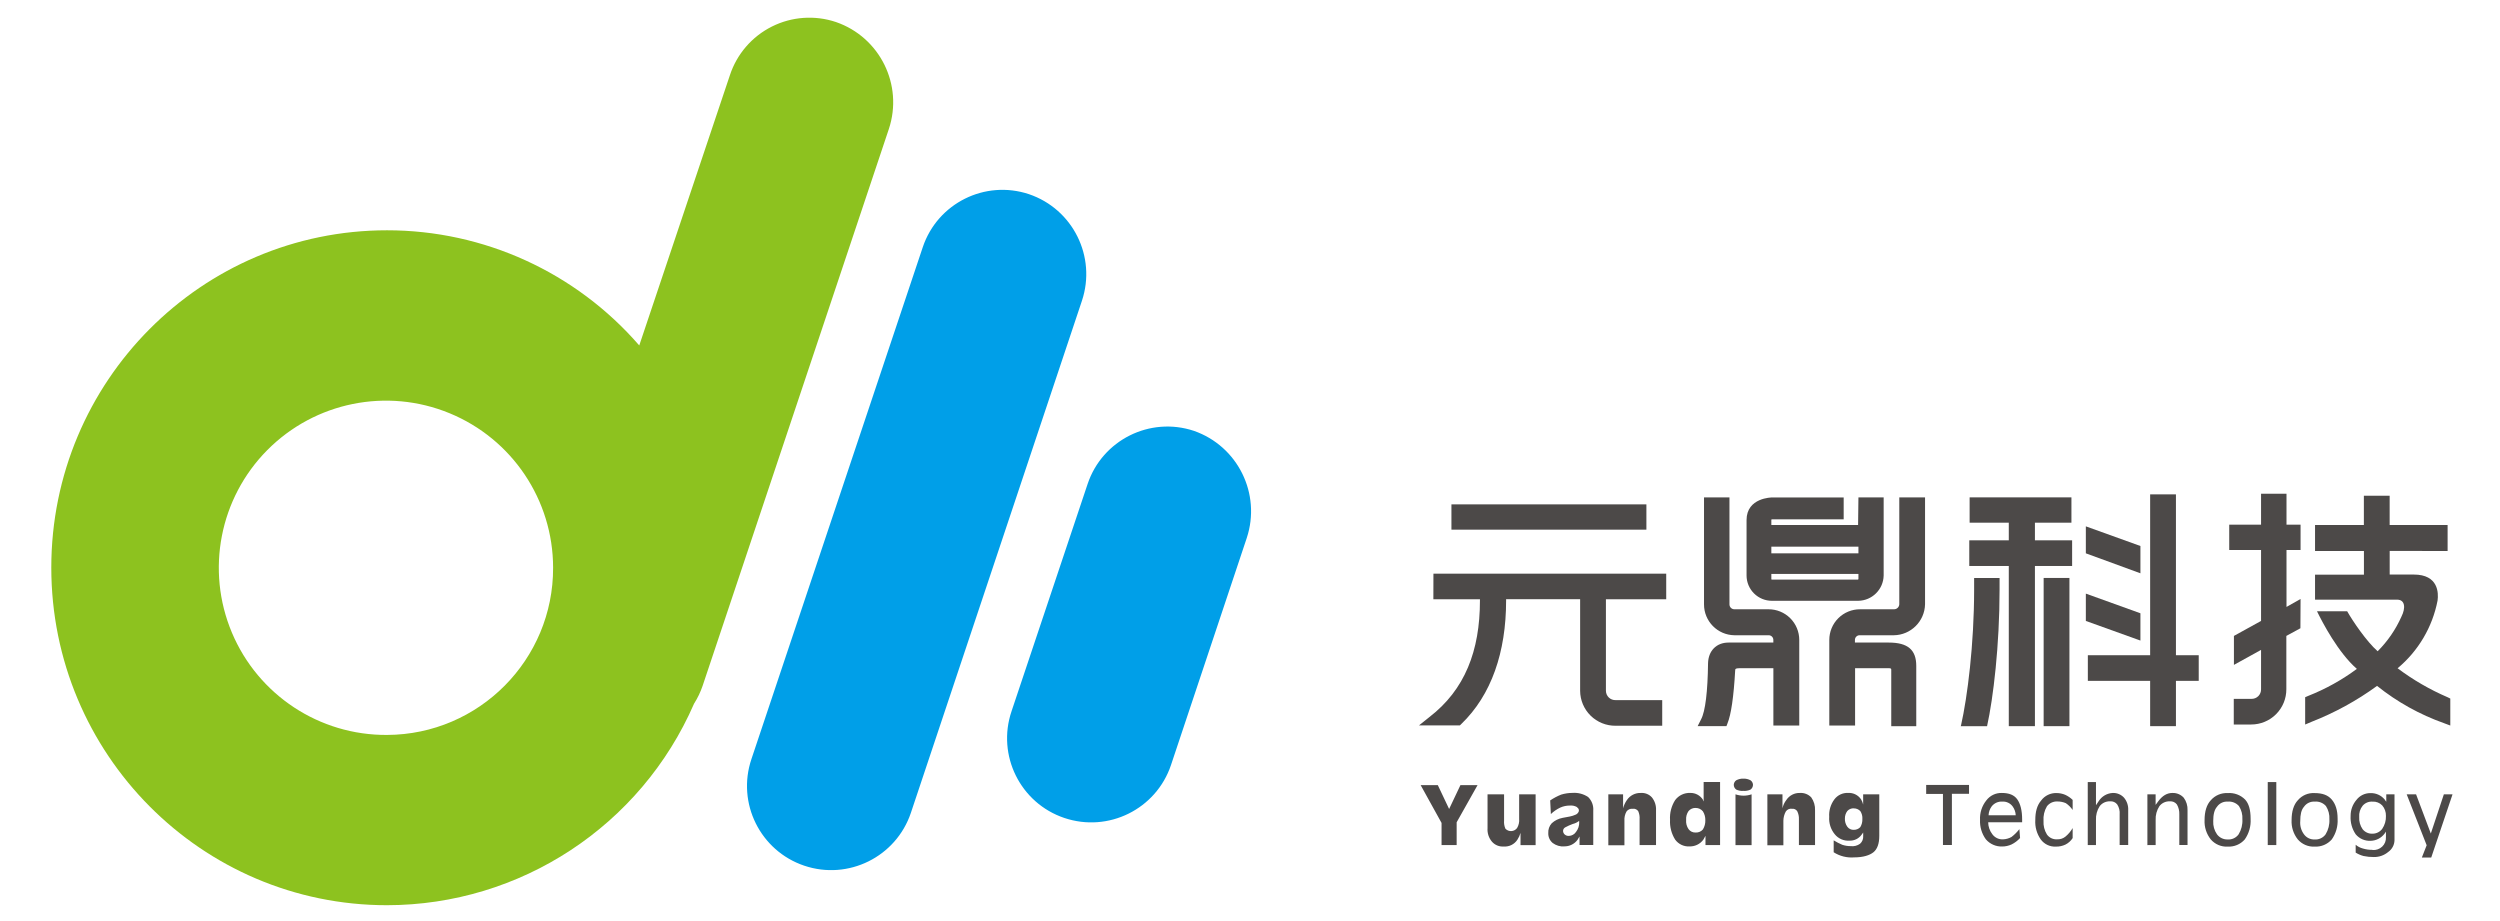
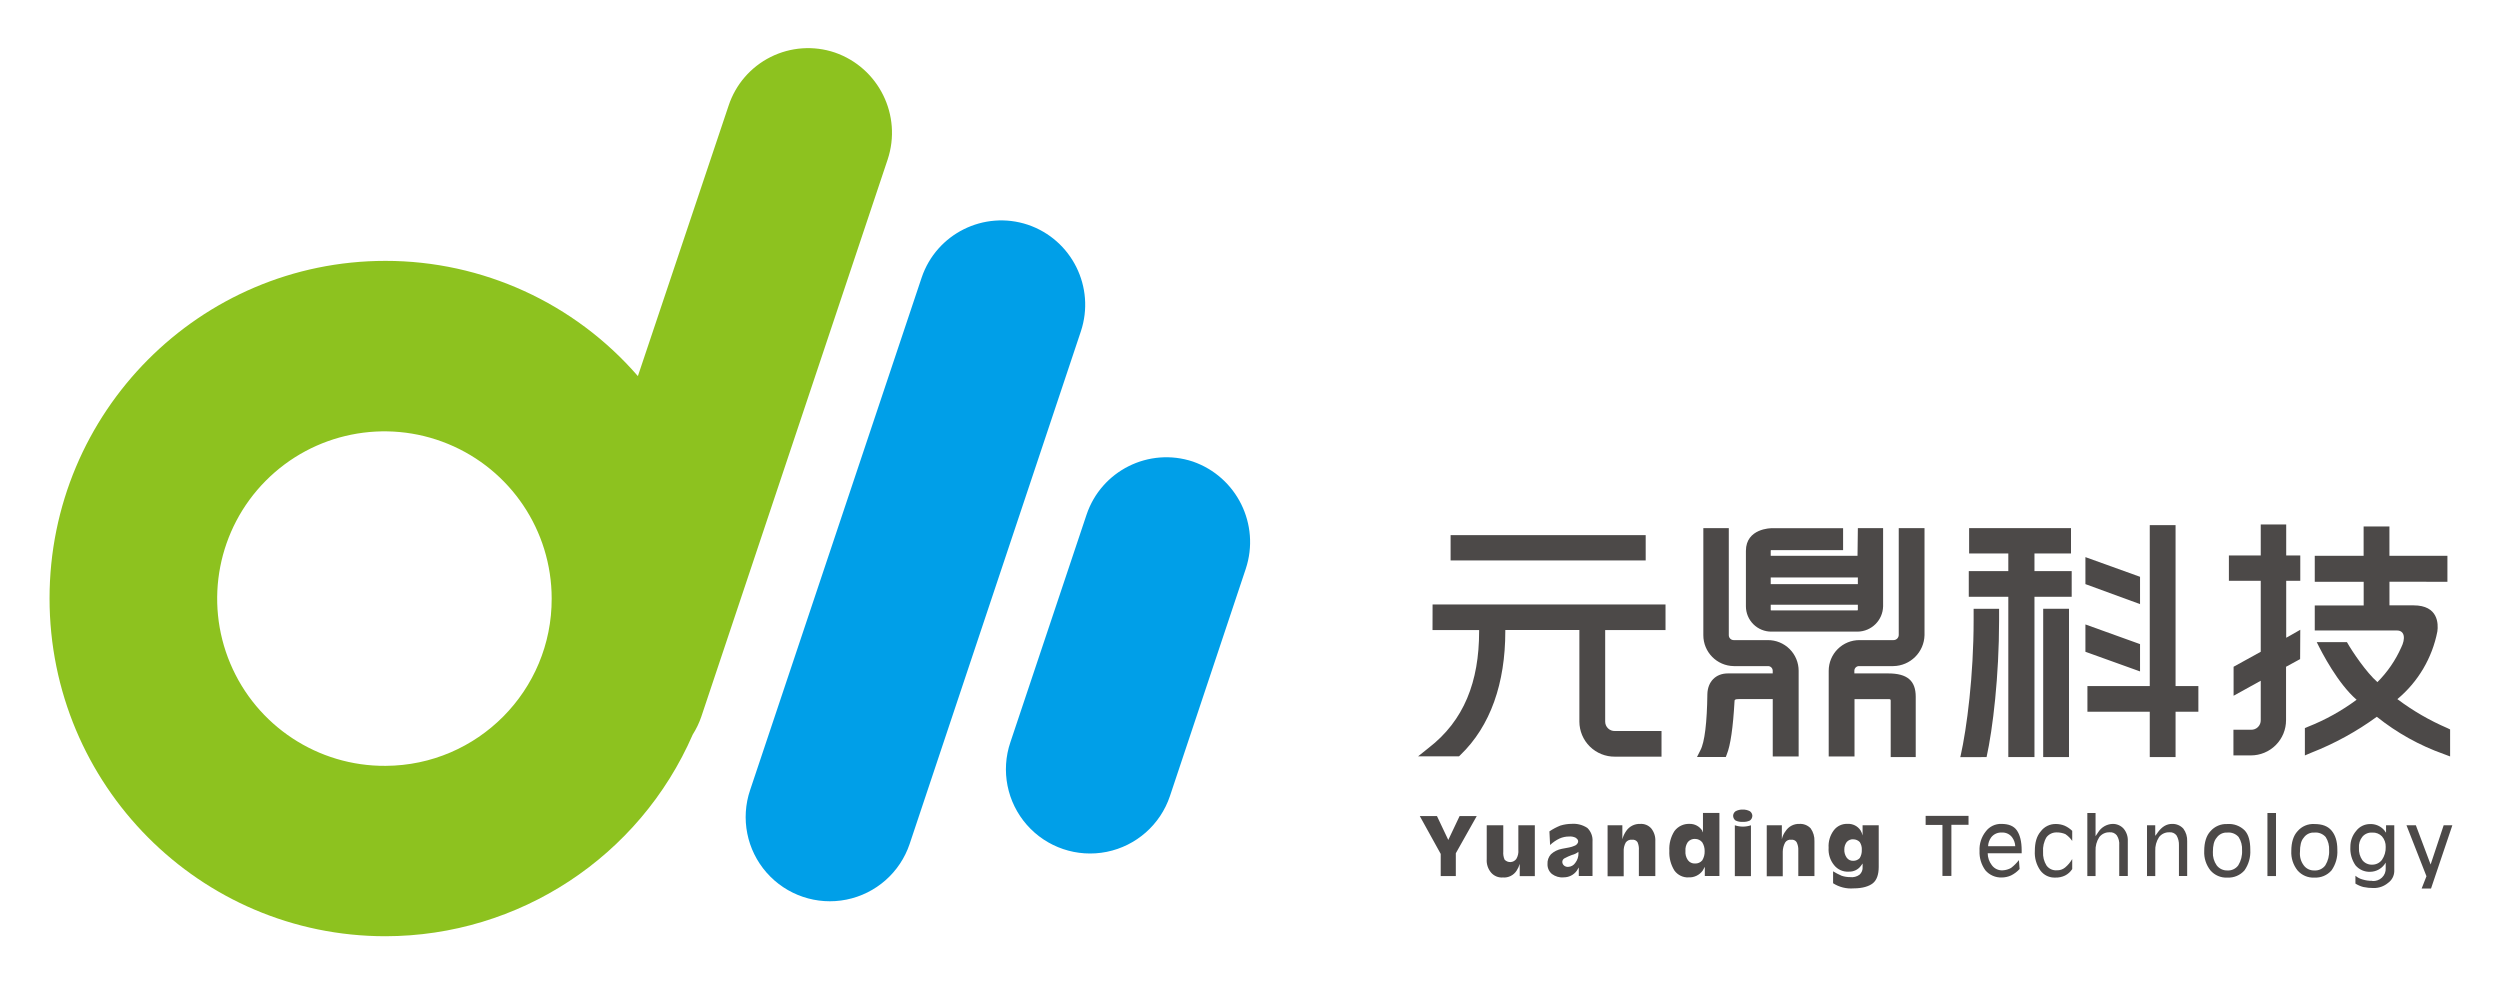
- <svg xmlns="http://www.w3.org/2000/svg" id="图层_1" data-name="图层 1" viewBox="-16.44 -5.64 799.76 294.32">
+ <svg xmlns="http://www.w3.org/2000/svg" role="img" viewBox="-15.87 -15.37 799.24 314.24">
  <defs>
-     <style>.cls-1,.cls-4{fill:#4c4948;}.cls-2{fill:#009fe8;}.cls-2,.cls-3,.cls-4{fill-rule:evenodd;}.cls-3{fill:#8dc21f;}</style>
+     <style>.cls-1,.cls-4{fill:#4c4948}.cls-4{fill-rule:evenodd}</style>
  </defs>
-   <rect class="cls-1" x="447.88" y="155.71" width="62.37" height="8.09" />
-   <path class="cls-2" d="M894.56,436a26.87,26.87,0,0,0-33.93,16.9L805.8,616.71a26.89,26.89,0,1,0,51,17.23l54.72-163.82A27,27,0,0,0,894.56,436Z" transform="translate(-581.85 -379.53)" />
-   <path class="cls-2" d="M947.34,511.72a26.92,26.92,0,0,0-34,17L889,601.44a26.89,26.89,0,1,0,51,17.23L964.25,546A27.24,27.24,0,0,0,947.34,511.72Z" transform="translate(-581.85 -379.53)" />
-   <path class="cls-3" d="M849.75,415.18a27.15,27.15,0,0,0-16.91-34.24,26.76,26.76,0,0,0-33.93,17l-29,86.46a106.74,106.74,0,0,0-80.69-36.84c-59.35,0-107.4,48.32-107.4,107.91s48,108,107.4,108A107.25,107.25,0,0,0,787.44,599a26.86,26.86,0,0,0,2.74-5.71ZM689.25,609a53.47,53.47,0,1,1,53.1-53.52A53.34,53.34,0,0,1,689.25,609Z" transform="translate(-581.85 -379.53)" />
-   <path class="cls-4" d="M1023.95,565.6h14.9V566c0,16.09-4.82,28.55-16.18,37.29l-3.32,2.66h13.08l.43-.42c9.65-9.27,14.36-23,14.36-39.53v-.43h23.68v29.3a11.24,11.24,0,0,0,11.36,11.19h14.9v-8.2h-14.9a3,3,0,0,1-3.11-3V565.6h19.29v-8.2h-74.47Z" transform="translate(-581.85 -379.53)" />
-   <path class="cls-4" d="M1173,567.21a1.67,1.67,0,0,1-1.71,1.59h-10.82a9.8,9.8,0,0,0-9.86,9.8V606h8.25V587.66h10.93c.22,0,.64,0,.64.42V606.2h8V586.91c0-5.12-2.68-7.46-8.79-7.46h-10.83v-.85a1.49,1.49,0,0,1,1.61-1.49h10.82a10.13,10.13,0,0,0,10-9.91V533H1173Z" transform="translate(-581.85 -379.53)" />
-   <polygon class="cls-4" points="668.29 190.55 650.83 184.26 650.83 193 668.29 199.28 668.29 190.55" />
-   <polygon class="cls-4" points="668.29 169.03 650.83 162.74 650.83 171.37 668.29 177.76 668.29 169.03" />
-   <path class="cls-4" d="M1131.1,568.8h-10.82a1.57,1.57,0,0,1-1.61-1.59V533h-8.14v34.2a9.87,9.87,0,0,0,9.75,9.91h10.82a1.49,1.49,0,0,1,1.61,1.49v.85h-14.36c-3.86,0-6.43,2.66-6.53,6.6-.11,9-.86,15.45-2.25,18l-1.07,2.13h9.21l.32-.85c1.18-2.87,2-8.63,2.47-16.94,0-.43,0-.75,1.61-.75h10.61V606H1141V578.6a9.8,9.8,0,0,0-9.86-9.8Z" transform="translate(-581.85 -379.53)" />
-   <path class="cls-4" d="M1159.93,533l-.11,8.84h-27.75v-1.6c0-.11,0-.21.21-.21h22.93v-7h-22.93s-8.14,0-8.14,7.24V558a8.11,8.11,0,0,0,8.14,8.09h27.54A8.26,8.26,0,0,0,1168,558V533Zm0,26.1h0a.36.36,0,0,1-.11.21h-27.54c-.11,0-.21,0-.21-.21v-1.6h27.86Zm0-8.2h-27.86v-2.13h27.86Z" transform="translate(-581.85 -379.53)" />
-   <path class="cls-4" d="M1301.37,565.5l-4.5,2.55V549.84h4.5v-8.1h-4.5v-9.91h-8.14v9.91h-10.18v8.1h10.18v22.69l-8.68,4.79v9.27l8.68-4.8v12.58a3,3,0,0,1-3.11,3.09H1280v8.2h5.57a11.24,11.24,0,0,0,11.25-11.29V577.32l4.5-2.45Z" transform="translate(-581.85 -379.53)" />
-   <polygon class="cls-4" points="671.4 226.66 679.65 226.66 679.65 212.17 686.94 212.17 686.94 203.97 679.65 203.97 679.65 152.51 671.4 152.51 671.4 203.97 651.47 203.97 651.47 212.17 671.4 212.17 671.4 226.66" />
-   <path class="cls-4" d="M1201.08,606.2c2-9.06,4-25.89,4-43.68v-3.73h-8.14v3.73c0,17.47-2.14,34.31-4.18,43.37l-.11.32Z" transform="translate(-581.85 -379.53)" />
-   <polygon class="cls-4" points="626.18 226.66 634.54 226.66 634.54 175.42 646.44 175.42 646.44 167.21 634.54 167.21 634.54 161.57 646.22 161.57 646.22 153.47 613.65 153.47 613.65 161.57 626.18 161.57 626.18 167.21 613.54 167.21 613.54 175.42 626.18 175.42 626.18 226.66" />
-   <rect class="cls-1" x="637.33" y="179.25" width="8.25" height="47.41" />
-   <path class="cls-4" d="M1348.41,550.16v-8.31h-18.54v-9.38h-8.25v9.38H1306v8.31h15.64v7.56H1306v8h26.25c2.57,0,2.79,2.66,1.39,5.43a36.85,36.85,0,0,1-7.61,11.08c-3.53-3.09-8-9.7-9.75-12.79h-9.65c1.71,3.52,6.75,13.21,12.75,18.43a68,68,0,0,1-15.54,8.63l-1,.43v8.74l2-.85a93.69,93.69,0,0,0,21-11.51,73.58,73.58,0,0,0,21.43,11.93l2,.75v-8.63l-.86-.42a77.88,77.88,0,0,1-16-9.27A37.45,37.45,0,0,0,1345.2,566c.32-2.35.32-8.31-7.61-8.31h-7.71v-7.56Z" transform="translate(-581.85 -379.53)" />
-   <path class="cls-1" d="M1026.57,637.15h0l-6.69-12.1h5.49l3.62,7.64h0l3.62-7.64h5.48l-6.69,11.89h0v7.3h-4.83Zm20-9.16v8.4A5.33,5.33,0,0,0,1047,639a2.44,2.44,0,0,0,3.73-.22,4.85,4.85,0,0,0,.66-2.94h0V628h5.27v16.25h-4.83v-3.92h0a7.88,7.88,0,0,1-1,2.18,4.77,4.77,0,0,1-4.39,2.18,4.54,4.54,0,0,1-3.73-1.52,6,6,0,0,1-1.43-4.36V628h5.27Zm19.3,16.68a5.63,5.63,0,0,1-3.73-1.09,3.92,3.92,0,0,1-1.43-3.16,4.29,4.29,0,0,1,1.1-3.16,7.09,7.09,0,0,1,3.51-1.74l2.3-.43a8.11,8.11,0,0,0,1.75-.55,1.8,1.8,0,0,0,1.1-1.09,1.09,1.09,0,0,0-.44-1.2l-.22-.22a3.91,3.91,0,0,0-2.2-.44,7.35,7.35,0,0,0-3.07.65,11.32,11.32,0,0,0-3,2.07l-.22-4.36a18.25,18.25,0,0,1,3.51-1.86,12.61,12.61,0,0,1,3.62-.55,8,8,0,0,1,5,1.31,5.49,5.49,0,0,1,1.65,4.36v11h-4.39v-2.73h0a9.56,9.56,0,0,1-.66,1.09,5.11,5.11,0,0,1-4.28,2.07Zm4.72-7.74v-.44h0a5.27,5.27,0,0,1-2.08,1,19.2,19.2,0,0,0-2.41,1.09,1.33,1.33,0,0,0-.66,1.09,1.56,1.56,0,0,0,.55,1.2,1.86,1.86,0,0,0,1.32.43,2.85,2.85,0,0,0,2.3-1.31,4.84,4.84,0,0,0,1-3.05Zm9.33,7.3V628h4.72v4.47h0a8.25,8.25,0,0,1,1.21-2.62,5.15,5.15,0,0,1,4.5-2.29,4.33,4.33,0,0,1,3.51,1.42,6.05,6.05,0,0,1,1.32,4.14v11.12h-5.26V636a5.36,5.36,0,0,0-.44-2.62,1.81,1.81,0,0,0-1.75-.76,2.14,2.14,0,0,0-2,.88,5.33,5.33,0,0,0-.66,2.94h0v7.85h-5.15Zm25.88.44a5.33,5.33,0,0,1-4.5-2.18,10.81,10.81,0,0,1-1.64-6.32,10.6,10.6,0,0,1,1.64-6.33,5.74,5.74,0,0,1,4.83-2.29,4.68,4.68,0,0,1,4.06,2.18c0,.22.11.33.22.54h0v-6.22h5.26v20.17H1111v-2.95h0a11.27,11.27,0,0,1-.66,1.2,5.26,5.26,0,0,1-4.61,2.18Zm2.08-12.32a2.85,2.85,0,0,0-2.3,1,4.37,4.37,0,0,0-.77,2.84,4.48,4.48,0,0,0,.77,2.94,2.63,2.63,0,0,0,2.3,1.09,2.83,2.83,0,0,0,2.3-1,5.25,5.25,0,0,0,.77-2.94,5.11,5.11,0,0,0-.77-2.83,2.91,2.91,0,0,0-2.3-1.09Zm12.72,11.89V628h0a8.35,8.35,0,0,0,2.63.43,8.23,8.23,0,0,0,2.52-.43h0v16.25h-5.16Zm2.52-21.26a4.51,4.51,0,0,1,2.31.54,1.86,1.86,0,0,1,.77,1.42,1.92,1.92,0,0,1-.77,1.53,4.61,4.61,0,0,1-2.31.43,4.56,4.56,0,0,1-2.3-.43,1.92,1.92,0,0,1-.77-1.53,1.86,1.86,0,0,1,.77-1.42,4.46,4.46,0,0,1,2.3-.54Zm7.68,21.26V628h4.83v4.47h0a6.38,6.38,0,0,1,1.21-2.62,5,5,0,0,1,4.38-2.29,4.57,4.57,0,0,1,3.62,1.42,6.65,6.65,0,0,1,1.21,4.14v11.12h-5.16V636a5.21,5.21,0,0,0-.55-2.62,1.74,1.74,0,0,0-1.65-.76,2,2,0,0,0-2,.88,6.33,6.33,0,0,0-.77,2.94h0v7.85h-5.16Zm26.65.33a4.2,4.2,0,0,0,3-.76,3,3,0,0,0,1-2.51v-1.09h0a5,5,0,0,1-.55.76,4.55,4.55,0,0,1-3.84,1.85,5.53,5.53,0,0,1-4.72-2.07,7.89,7.89,0,0,1-1.76-5.56,8.41,8.41,0,0,1,1.65-5.57,5.18,5.18,0,0,1,4.39-2.07,4.66,4.66,0,0,1,4.16,2.07,5.67,5.67,0,0,1,.66,1.64h0V628h5.16v13.3c0,2.51-.66,4.26-1.87,5.23s-3.29,1.64-6.14,1.64a10.58,10.58,0,0,1-6.58-1.64v-3.81a21.44,21.44,0,0,0,2.74,1.42,8.43,8.43,0,0,0,2.74.43Zm1-12.1a2.65,2.65,0,0,0-2.08.87,3.94,3.94,0,0,0-.77,2.4,4.15,4.15,0,0,0,.77,2.62,2.42,2.42,0,0,0,2.08,1,2.82,2.82,0,0,0,2.08-.87,4.66,4.66,0,0,0,.66-2.62,4.07,4.07,0,0,0-.66-2.51,2.83,2.83,0,0,0-2.08-.87Zm28.52,11.78V627.88h-5.37V625h13.71v2.84h-5.48v16.36h-2.85Zm19,.44a6.61,6.61,0,0,1-5.27-2.29,9.79,9.79,0,0,1-1.87-6.22,9.2,9.2,0,0,1,2-6.22,6,6,0,0,1,5-2.4c2.3,0,3.95.66,4.93,2.07s1.54,3.49,1.54,6.43v.88h-10.86a6.34,6.34,0,0,0,1.32,3.82,4,4,0,0,0,3.51,1.64,6.11,6.11,0,0,0,2.63-.76,13.72,13.72,0,0,0,2.52-2.51l.22,2.84a9.16,9.16,0,0,1-2.74,2.07,7.27,7.27,0,0,1-3,.65Zm4.28-10h0a5.16,5.16,0,0,0-1-2.84,3.82,3.82,0,0,0-3.29-1.53,4,4,0,0,0-3.4,1.53,5.16,5.16,0,0,0-1,2.84h8.66Zm18.21,7.31a5.87,5.87,0,0,1-2.3,2.07,6.7,6.7,0,0,1-3.07.65,5.61,5.61,0,0,1-4.83-2.29,9.76,9.76,0,0,1-1.75-6.22c0-2.62.55-4.69,1.86-6.22a5.89,5.89,0,0,1,4.94-2.4,7.22,7.22,0,0,1,2.74.55,8.45,8.45,0,0,1,2.41,1.64V633a8.24,8.24,0,0,0-2.19-2.18,6.86,6.86,0,0,0-2.74-.54,4,4,0,0,0-3.29,1.53,8,8,0,0,0-1.1,4.69,7.37,7.37,0,0,0,1.1,4.36,3.7,3.7,0,0,0,3.29,1.53,3.86,3.86,0,0,0,2.63-.87,10,10,0,0,0,2.3-2.73Zm4.83,2.29V624.07h2.63v7.42h0c.33-.44.55-.88.87-1.31a5.68,5.68,0,0,1,4.5-2.62,4.64,4.64,0,0,1,3.62,1.53,5.76,5.76,0,0,1,1.32,4v11.12h-2.74v-9.81a5,5,0,0,0-.77-3.16,2.57,2.57,0,0,0-2.31-1,4,4,0,0,0-3.29,1.53,7.49,7.49,0,0,0-1.2,4.47h0v8h-2.63Zm19.08,0V628H1255v3.38h0a11.45,11.45,0,0,0,.88-1.2c1.31-1.74,2.74-2.62,4.5-2.62a4.65,4.65,0,0,1,3.62,1.53,6.32,6.32,0,0,1,1.21,4v11.12h-2.63v-9.81a5.83,5.83,0,0,0-.77-3.16,2.56,2.56,0,0,0-2.3-1,4,4,0,0,0-3.29,1.53,7.5,7.5,0,0,0-1.21,4.47h0v8h-2.74Zm25.67.44a6.69,6.69,0,0,1-5.38-2.29,9.22,9.22,0,0,1-2-6.22c0-2.72.66-4.91,2-6.33a6.68,6.68,0,0,1,5.38-2.29,7.09,7.09,0,0,1,5.59,2.07c1.21,1.31,1.76,3.38,1.76,6.11v.11a10.34,10.34,0,0,1-1.87,6.54,6.76,6.76,0,0,1-5.48,2.29Zm0-2.29a4,4,0,0,0,3.51-1.64,8.35,8.35,0,0,0,1.21-4.8,7.06,7.06,0,0,0-1.1-4.25,4.29,4.29,0,0,0-3.62-1.42,3.84,3.84,0,0,0-3.4,1.64c-.87,1-1.21,2.51-1.21,4.58a6.77,6.77,0,0,0,1.21,4.25,4.12,4.12,0,0,0,3.4,1.64Zm12.83,1.85V624.07h2.74v20.17h-2.74Zm15,.44a6.67,6.67,0,0,1-5.37-2.29,9.2,9.2,0,0,1-2-6.22c0-2.72.66-4.91,2-6.33a6.53,6.53,0,0,1,5.37-2.29c2.52,0,4.28.66,5.48,2.07s1.87,3.38,1.87,6.11v.11a10.34,10.34,0,0,1-1.87,6.54,6.76,6.76,0,0,1-5.48,2.29Zm0-2.29a4,4,0,0,0,3.51-1.64,8.34,8.34,0,0,0,1.21-4.8,7.06,7.06,0,0,0-1.1-4.25,4.28,4.28,0,0,0-3.62-1.42,3.84,3.84,0,0,0-3.4,1.64c-.88,1-1.2,2.51-1.2,4.58a6.17,6.17,0,0,0,1.2,4.25,4,4,0,0,0,3.4,1.64Zm18.54,3.38a4.08,4.08,0,0,0,3.07-1.09,3.86,3.86,0,0,0,1.2-3.05v-1.75h0c-.11.22-.33.44-.44.65a5.73,5.73,0,0,1-4.5,2.29,5.82,5.82,0,0,1-4.72-2.07,9.41,9.41,0,0,1-1.64-5.89,7.75,7.75,0,0,1,1.86-5.12,5.56,5.56,0,0,1,4.39-2.18,5.69,5.69,0,0,1,4.61,2c.11.22.33.44.55.76h0V628h2.63v14.72a4.72,4.72,0,0,1-2,3.71,7,7,0,0,1-4.61,1.63,15.26,15.26,0,0,1-3.29-.33,9.08,9.08,0,0,1-2.52-1.09v-2.51a5.75,5.75,0,0,0,2.3,1.2,9.92,9.92,0,0,0,3.07.43Zm0-15.48a3.78,3.78,0,0,0-3.18,1.31,5.05,5.05,0,0,0-1.1,3.6,6.17,6.17,0,0,0,1.1,3.92,3.81,3.81,0,0,0,3.18,1.42,3.86,3.86,0,0,0,3.07-1.53,6.9,6.9,0,0,0,1.2-4.15,4.9,4.9,0,0,0-1.2-3.38,4,4,0,0,0-3.07-1.2Zm25.56-2.29-6.8,20.17h-3l1.54-3.93h0L1335.32,628h3l4.72,12.54h0l4.17-12.54h2.75Z" transform="translate(-581.85 -379.53)" />
+   <path d="M447.88 155.71h62.37v8.09h-62.37z" class="cls-1" />
+   <path fill="#009fe8" fill-rule="evenodd" d="M312.71 56.47a26.87 26.87 0 0 0-33.93 16.9l-54.83 163.81a26.916 26.916 0 1 0 51 17.23l54.72-163.82a27 27 0 0 0-16.96-34.12zm52.78 75.72a26.92 26.92 0 0 0-34 17l-24.34 72.72a26.916 26.916 0 1 0 51 17.23l24.25-72.67a27.24 27.24 0 0 0-16.91-34.28z" />
+   <path fill="#8dc21f" fill-rule="evenodd" d="M267.9 35.65a27.15 27.15 0 0 0-16.91-34.24 26.76 26.76 0 0 0-33.93 17l-29 86.46a106.74 106.74 0 0 0-80.69-36.84c-59.35 0-107.4 48.32-107.4 107.91s48 108 107.4 108a107.25 107.25 0 0 0 98.22-64.47 26.86 26.86 0 0 0 2.74-5.71zM107.4 229.47a53.47 53.47 0 1 1 53.1-53.52 53.34 53.34 0 0 1-53.1 53.52z" />
+   <path d="M442.1 186.07H457v.4c0 16.09-4.82 28.55-16.18 37.29l-3.32 2.66h13.08l.43-.42c9.65-9.27 14.36-23 14.36-39.53v-.43h23.68v29.3a11.24 11.24 0 0 0 11.36 11.19h14.9v-8.2h-14.9a3 3 0 0 1-3.11-3v-29.26h19.29v-8.2h-74.47zm149.05 1.61a1.67 1.67 0 0 1-1.71 1.59h-10.82a9.8 9.8 0 0 0-9.86 9.8v27.4h8.25v-18.34h10.93c.22 0 .64 0 .64.42v18.12h8v-19.29c0-5.12-2.68-7.46-8.79-7.46h-10.83v-.85a1.49 1.49 0 0 1 1.61-1.49h10.82a10.13 10.13 0 0 0 10-9.91v-34.2h-8.24zm77.14 2.87l-17.46-6.29V193l17.46 6.28v-8.73zm0-21.52l-17.46-6.29v8.63l17.46 6.39v-8.73zm-119.04 20.24h-10.82a1.57 1.57 0 0 1-1.61-1.59v-34.21h-8.14v34.2a9.87 9.87 0 0 0 9.75 9.91h10.82a1.49 1.49 0 0 1 1.61 1.49v.85H536.5c-3.86 0-6.43 2.66-6.53 6.6-.11 9-.86 15.45-2.25 18l-1.07 2.13h9.21l.32-.85c1.18-2.87 2-8.63 2.47-16.94 0-.43 0-.75 1.61-.75h10.61v18.36h8.28v-27.4a9.8 9.8 0 0 0-9.86-9.8z" class="cls-4" />
+   <path d="M578.08 153.47l-.11 8.84h-27.75v-1.6c0-.11 0-.21.21-.21h22.93v-7h-22.93s-8.14 0-8.14 7.24v17.73a8.11 8.11 0 0 0 8.14 8.09h27.54a8.26 8.26 0 0 0 8.18-8.09v-25zm0 26.1a.36.36 0 0 1-.11.21h-27.54c-.11 0-.21 0-.21-.21v-1.6h27.86zm0-8.2h-27.86v-2.13h27.86zm141.44 14.6l-4.5 2.55v-18.21h4.5v-8.1h-4.5v-9.91h-8.14v9.91H696.7v8.1h10.18V193l-8.68 4.79v9.27l8.68-4.8v12.58a3 3 0 0 1-3.11 3.09h-5.62v8.2h5.57a11.24 11.24 0 0 0 11.25-11.29v-17.05l4.5-2.45zm-48.12 40.69h8.25v-14.49h7.29v-8.2h-7.29v-51.46h-8.25v51.46h-19.93v8.2h19.93v14.49zm-52.17.01c2-9.06 4-25.89 4-43.68v-3.73h-8.14v3.73c0 17.47-2.14 34.31-4.18 43.37l-.11.32z" class="cls-4" />
+   <path d="M626.18 226.66h8.36v-51.24h11.9v-8.21h-11.9v-5.64h11.68v-8.1h-32.57v8.1h12.53v5.64h-12.64v8.21h12.64v51.24z" class="cls-4" />
+   <path d="M637.33 179.25h8.25v47.41h-8.25z" class="cls-1" />
+   <path d="M766.56 170.63v-8.31h-18.54v-9.38h-8.25v9.38h-15.62v8.31h15.64v7.56h-15.64v8h26.25c2.57 0 2.79 2.66 1.39 5.43a36.85 36.85 0 0 1-7.61 11.08c-3.53-3.09-8-9.7-9.75-12.79h-9.65c1.71 3.52 6.75 13.21 12.75 18.43a68 68 0 0 1-15.54 8.63l-1 .43v8.74l2-.85a93.69 93.69 0 0 0 21-11.51 73.58 73.58 0 0 0 21.43 11.93l2 .75v-8.63l-.86-.42a77.88 77.88 0 0 1-16-9.27 37.45 37.45 0 0 0 12.79-21.67c.32-2.35.32-8.31-7.61-8.31h-7.71v-7.56z" class="cls-4" />
+   <path d="M444.72 257.62l-6.69-12.1h5.49l3.62 7.64 3.62-7.64h5.48l-6.69 11.89v7.3h-4.83zm20-9.16v8.4a5.33 5.33 0 0 0 .43 2.61 2.44 2.44 0 0 0 3.73-.22 4.85 4.85 0 0 0 .66-2.94v-7.84h5.27v16.25h-4.83v-3.92a7.88 7.88 0 0 1-1 2.18 4.77 4.77 0 0 1-4.39 2.18 4.54 4.54 0 0 1-3.73-1.52 6 6 0 0 1-1.43-4.36v-10.81h5.27zm19.3 16.68a5.63 5.63 0 0 1-3.73-1.09 3.92 3.92 0 0 1-1.43-3.16 4.29 4.29 0 0 1 1.1-3.16 7.09 7.09 0 0 1 3.51-1.74l2.3-.43a8.11 8.11 0 0 0 1.75-.55 1.8 1.8 0 0 0 1.1-1.09 1.09 1.09 0 0 0-.44-1.2l-.22-.22a3.91 3.91 0 0 0-2.2-.44 7.35 7.35 0 0 0-3.07.65 11.32 11.32 0 0 0-3 2.07l-.22-4.36a18.25 18.25 0 0 1 3.51-1.86 12.61 12.61 0 0 1 3.62-.55 8 8 0 0 1 5 1.31 5.49 5.49 0 0 1 1.65 4.36v11h-4.39v-2.73a9.56 9.56 0 0 1-.66 1.09 5.11 5.11 0 0 1-4.28 2.07zm4.72-7.74v-.44a5.27 5.27 0 0 1-2.08 1 19.2 19.2 0 0 0-2.41 1.09 1.33 1.33 0 0 0-.66 1.09 1.56 1.56 0 0 0 .55 1.2 1.86 1.86 0 0 0 1.32.43 2.85 2.85 0 0 0 2.3-1.31 4.84 4.84 0 0 0 1-3.05zm9.33 7.3v-16.23h4.72v4.47a8.25 8.25 0 0 1 1.21-2.62 5.15 5.15 0 0 1 4.5-2.29 4.33 4.33 0 0 1 3.51 1.42 6.05 6.05 0 0 1 1.32 4.14v11.12h-5.26v-8.24a5.36 5.36 0 0 0-.44-2.62 1.81 1.81 0 0 0-1.75-.76 2.14 2.14 0 0 0-2 .88 5.33 5.33 0 0 0-.66 2.94v7.85h-5.15zm25.88.44a5.33 5.33 0 0 1-4.5-2.18 10.81 10.81 0 0 1-1.64-6.32 10.6 10.6 0 0 1 1.64-6.33 5.74 5.74 0 0 1 4.83-2.29 4.68 4.68 0 0 1 4.06 2.18c0 .22.11.33.22.54v-6.22h5.26v20.17h-4.67v-2.95a11.27 11.27 0 0 1-.66 1.2 5.26 5.26 0 0 1-4.61 2.18zm2.08-12.32a2.85 2.85 0 0 0-2.3 1 4.37 4.37 0 0 0-.77 2.84 4.48 4.48 0 0 0 .77 2.94 2.63 2.63 0 0 0 2.3 1.09 2.83 2.83 0 0 0 2.3-1 5.25 5.25 0 0 0 .77-2.94 5.11 5.11 0 0 0-.77-2.83 2.91 2.91 0 0 0-2.3-1.09zm12.72 11.89v-16.24a8.35 8.35 0 0 0 2.63.43 8.23 8.23 0 0 0 2.52-.43v16.25h-5.16zm2.52-21.26a4.51 4.51 0 0 1 2.31.54 1.86 1.86 0 0 1 .77 1.42 1.92 1.92 0 0 1-.77 1.53 4.61 4.61 0 0 1-2.31.43 4.56 4.56 0 0 1-2.3-.43 1.92 1.92 0 0 1-.77-1.53 1.86 1.86 0 0 1 .77-1.42 4.46 4.46 0 0 1 2.3-.54zm7.68 21.26v-16.24h4.83v4.47a6.38 6.38 0 0 1 1.21-2.62 5 5 0 0 1 4.38-2.29 4.57 4.57 0 0 1 3.62 1.42 6.65 6.65 0 0 1 1.21 4.14v11.12h-5.16v-8.24a5.21 5.21 0 0 0-.55-2.62 1.74 1.74 0 0 0-1.65-.76 2 2 0 0 0-2 .88 6.33 6.33 0 0 0-.77 2.94v7.85h-5.16zm26.65.33a4.2 4.2 0 0 0 3-.76 3 3 0 0 0 1-2.51v-1.09a5 5 0 0 1-.55.76 4.55 4.55 0 0 1-3.84 1.85 5.53 5.53 0 0 1-4.72-2.07 7.89 7.89 0 0 1-1.76-5.56 8.41 8.41 0 0 1 1.65-5.57 5.18 5.18 0 0 1 4.39-2.07 4.66 4.66 0 0 1 4.16 2.07 5.67 5.67 0 0 1 .66 1.64v-3.26h5.16v13.3c0 2.51-.66 4.26-1.87 5.23s-3.29 1.64-6.14 1.64a10.58 10.58 0 0 1-6.58-1.64v-3.81a21.44 21.44 0 0 0 2.74 1.42 8.43 8.43 0 0 0 2.74.43zm1-12.1a2.65 2.65 0 0 0-2.08.87 3.94 3.94 0 0 0-.77 2.4 4.15 4.15 0 0 0 .77 2.62 2.42 2.42 0 0 0 2.08 1 2.82 2.82 0 0 0 2.08-.87 4.66 4.66 0 0 0 .66-2.62 4.07 4.07 0 0 0-.66-2.51 2.83 2.83 0 0 0-2.08-.87zm28.52 11.78v-16.37h-5.37v-2.88h13.71v2.84h-5.48v16.36h-2.85zm19 .44a6.61 6.61 0 0 1-5.27-2.29 9.79 9.79 0 0 1-1.87-6.22 9.2 9.2 0 0 1 2-6.22 6 6 0 0 1 5-2.4c2.3 0 3.95.66 4.93 2.07s1.54 3.49 1.54 6.43v.88h-10.86a6.34 6.34 0 0 0 1.32 3.82 4 4 0 0 0 3.51 1.64 6.11 6.11 0 0 0 2.63-.76 13.72 13.72 0 0 0 2.52-2.51l.22 2.84a9.16 9.16 0 0 1-2.74 2.07 7.27 7.27 0 0 1-3 .65zm4.28-10a5.16 5.16 0 0 0-1-2.84 3.82 3.82 0 0 0-3.29-1.53 4 4 0 0 0-3.4 1.53 5.16 5.16 0 0 0-1 2.84h8.66zm18.21 7.31a5.87 5.87 0 0 1-2.3 2.07 6.7 6.7 0 0 1-3.07.65 5.61 5.61 0 0 1-4.83-2.29 9.76 9.76 0 0 1-1.75-6.22c0-2.62.55-4.69 1.86-6.22a5.89 5.89 0 0 1 4.94-2.4 7.22 7.22 0 0 1 2.74.55 8.45 8.45 0 0 1 2.41 1.64v3.22a8.24 8.24 0 0 0-2.19-2.18 6.86 6.86 0 0 0-2.74-.54 4 4 0 0 0-3.29 1.53 8 8 0 0 0-1.1 4.69 7.37 7.37 0 0 0 1.1 4.36 3.7 3.7 0 0 0 3.29 1.53 3.86 3.86 0 0 0 2.63-.87 10 10 0 0 0 2.3-2.73zm4.83 2.29v-20.22h2.63v7.42c.33-.44.55-.88.87-1.31a5.68 5.68 0 0 1 4.5-2.62 4.64 4.64 0 0 1 3.62 1.53 5.76 5.76 0 0 1 1.32 4v11.12h-2.74v-9.81a5 5 0 0 0-.77-3.16 2.57 2.57 0 0 0-2.31-1 4 4 0 0 0-3.29 1.53 7.49 7.49 0 0 0-1.2 4.47v8h-2.63zm19.08 0v-16.29h2.63v3.38a11.45 11.45 0 0 0 .88-1.2c1.31-1.74 2.74-2.62 4.5-2.62a4.65 4.65 0 0 1 3.62 1.53 6.32 6.32 0 0 1 1.21 4v11.12h-2.63v-9.81a5.83 5.83 0 0 0-.77-3.16 2.56 2.56 0 0 0-2.3-1 4 4 0 0 0-3.29 1.53 7.5 7.5 0 0 0-1.21 4.47v8h-2.74zm25.67.44a6.69 6.69 0 0 1-5.38-2.29 9.22 9.22 0 0 1-2-6.22c0-2.72.66-4.91 2-6.33a6.68 6.68 0 0 1 5.38-2.29 7.09 7.09 0 0 1 5.59 2.07c1.21 1.31 1.76 3.38 1.76 6.11v.11a10.34 10.34 0 0 1-1.87 6.54 6.76 6.76 0 0 1-5.48 2.29zm0-2.29a4 4 0 0 0 3.51-1.64 8.35 8.35 0 0 0 1.21-4.8 7.06 7.06 0 0 0-1.1-4.25 4.29 4.29 0 0 0-3.62-1.42 3.84 3.84 0 0 0-3.4 1.64c-.87 1-1.21 2.51-1.21 4.58a6.77 6.77 0 0 0 1.21 4.25 4.12 4.12 0 0 0 3.4 1.64zm12.83 1.85v-20.22h2.74v20.17h-2.74zm15 .44a6.67 6.67 0 0 1-5.37-2.29 9.2 9.2 0 0 1-2-6.22c0-2.72.66-4.91 2-6.33a6.53 6.53 0 0 1 5.37-2.29c2.52 0 4.28.66 5.48 2.07s1.87 3.38 1.87 6.11v.11a10.34 10.34 0 0 1-1.87 6.54 6.76 6.76 0 0 1-5.48 2.29zm0-2.29a4 4 0 0 0 3.51-1.64 8.34 8.34 0 0 0 1.21-4.8 7.06 7.06 0 0 0-1.1-4.25 4.28 4.28 0 0 0-3.62-1.42 3.84 3.84 0 0 0-3.4 1.64c-.88 1-1.2 2.51-1.2 4.58a6.17 6.17 0 0 0 1.2 4.25 4 4 0 0 0 3.4 1.64zm18.54 3.38a4.08 4.08 0 0 0 3.07-1.09 3.86 3.86 0 0 0 1.2-3.05v-1.75c-.11.22-.33.44-.44.65a5.73 5.73 0 0 1-4.5 2.29 5.82 5.82 0 0 1-4.72-2.07 9.41 9.41 0 0 1-1.64-5.89 7.75 7.75 0 0 1 1.86-5.12 5.56 5.56 0 0 1 4.39-2.18 5.69 5.69 0 0 1 4.61 2c.11.22.33.44.55.76v-2.37h2.63v14.72a4.72 4.72 0 0 1-2 3.71 7 7 0 0 1-4.61 1.63 15.26 15.26 0 0 1-3.29-.33 9.08 9.08 0 0 1-2.52-1.09v-2.51a5.75 5.75 0 0 0 2.3 1.2 9.92 9.92 0 0 0 3.07.43zm0-15.48a3.78 3.78 0 0 0-3.18 1.31 5.05 5.05 0 0 0-1.1 3.6 6.17 6.17 0 0 0 1.1 3.92 3.81 3.81 0 0 0 3.18 1.42 3.86 3.86 0 0 0 3.07-1.53 6.9 6.9 0 0 0 1.2-4.15 4.9 4.9 0 0 0-1.2-3.38 4 4 0 0 0-3.07-1.2zm25.56-2.29l-6.8 20.17h-3l1.54-3.93-6.39-16.29h3l4.72 12.54 4.17-12.54h2.75z" class="cls-1" />
</svg>
